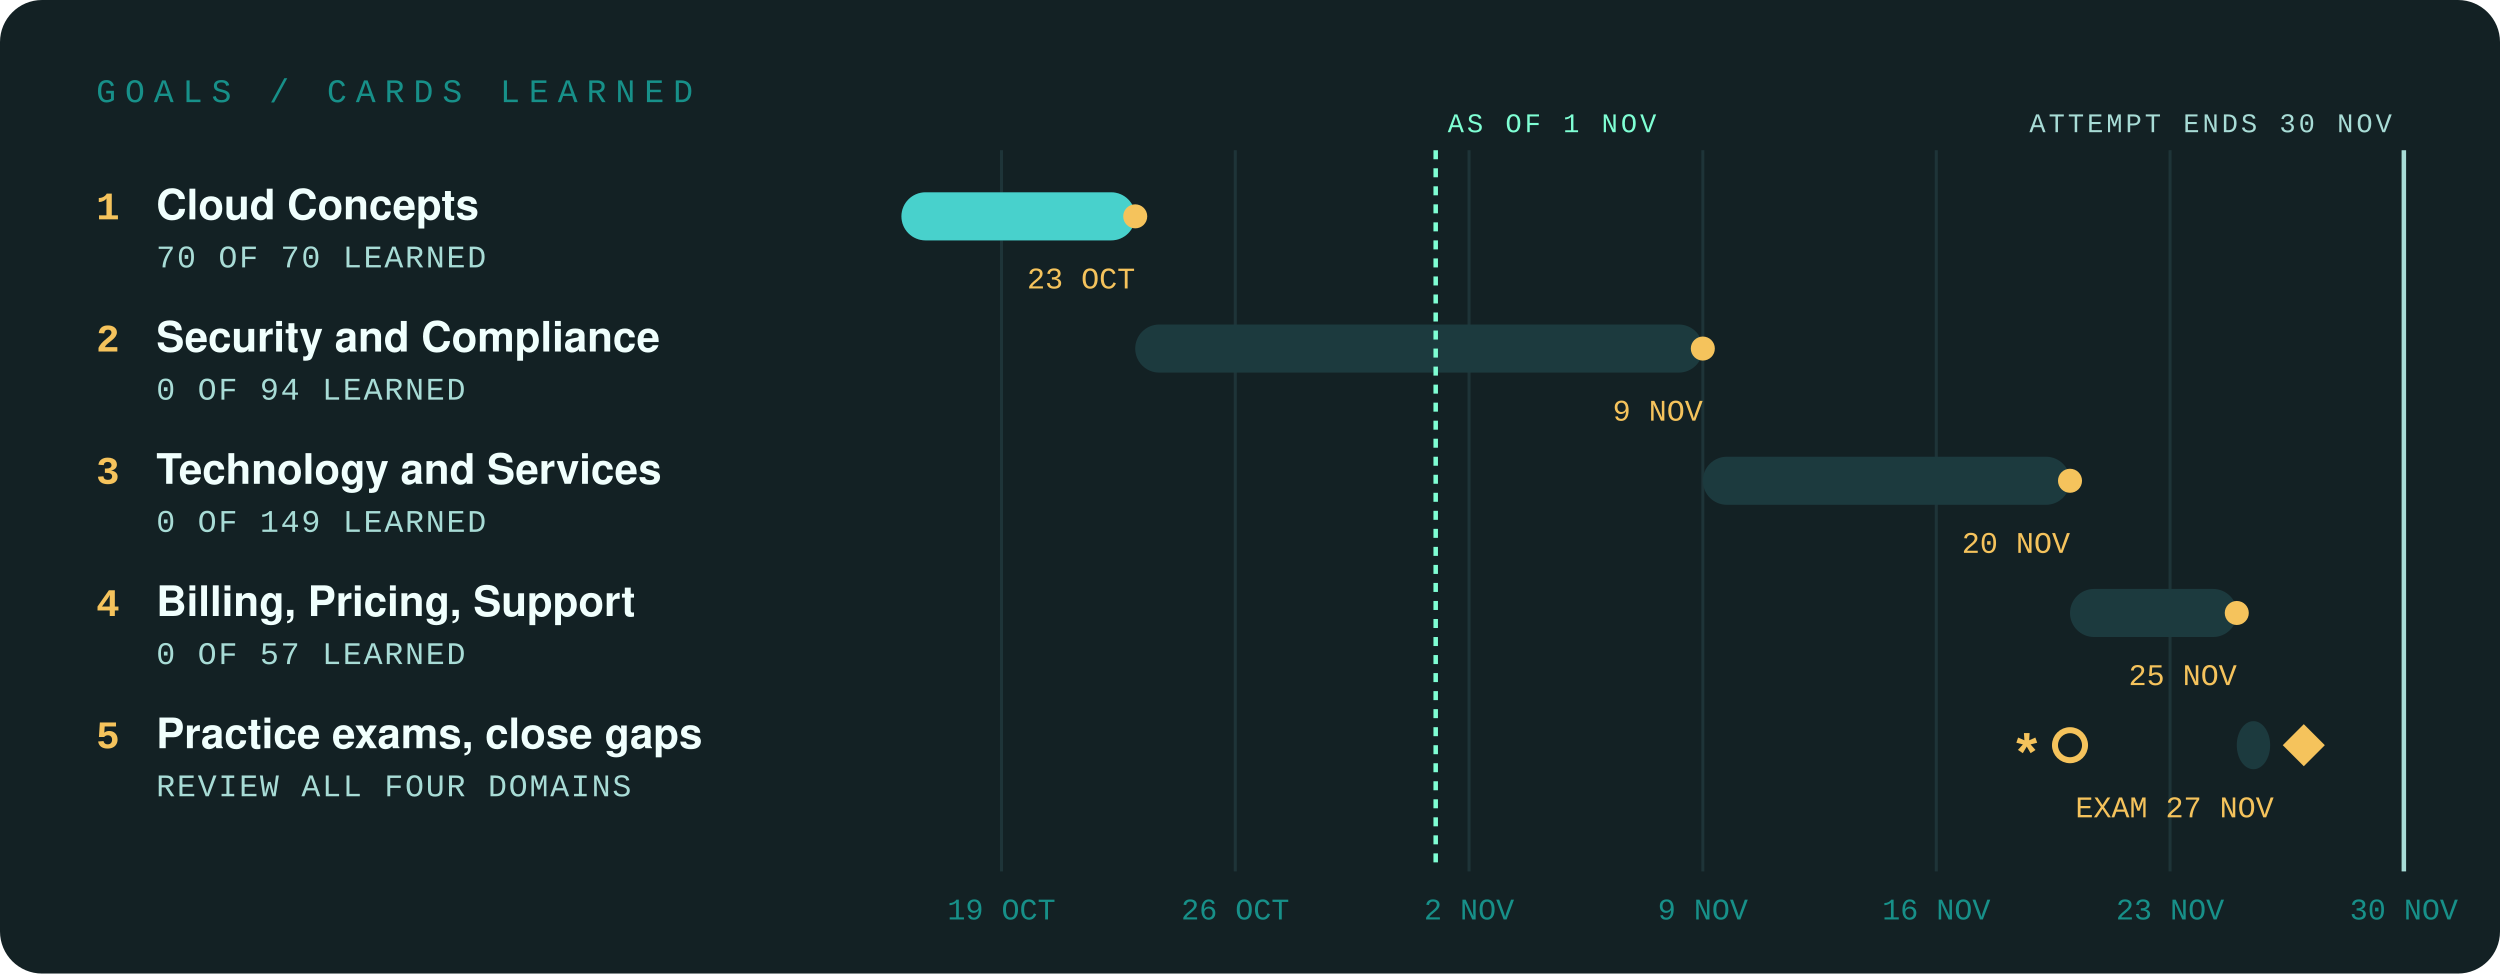
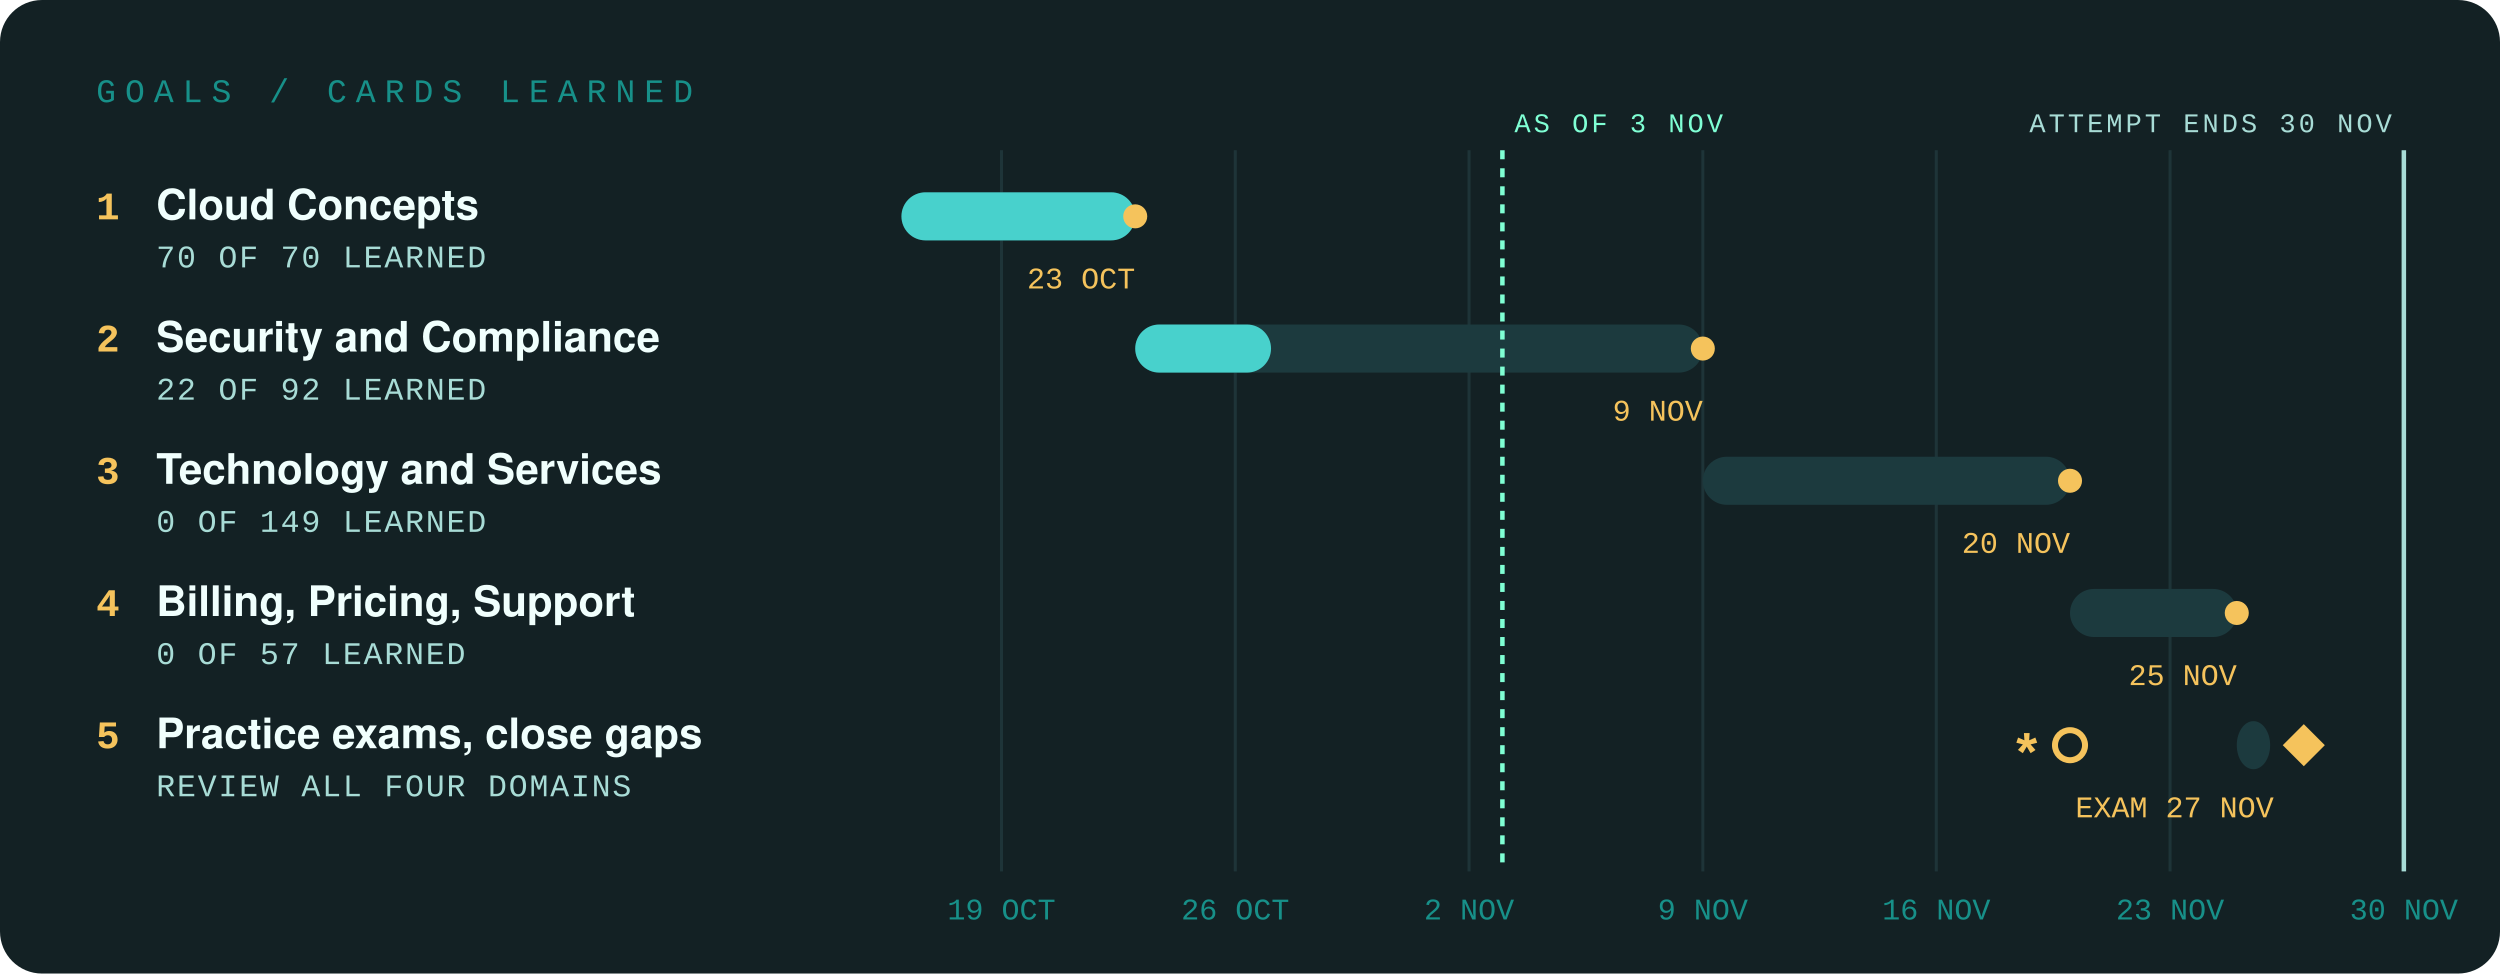
<svg xmlns="http://www.w3.org/2000/svg" viewBox="0 0 832 324" width="832" height="324" role="img" aria-label="Goal dates per exam domain">
  <rect width="832" height="324" rx="14" fill="#132124" />
  <text x="32" y="34" font-family="Consolas, Cascadia Mono, Menlo, Courier New, monospace" font-size="11" letter-spacing="3" fill="#179089">GOALS  /  CARDS LEARNED</text>
  <line x1="333.3" y1="50" x2="333.3" y2="290" stroke="#1E3438" stroke-width="1" />
  <text x="333.3" y="306" font-family="Consolas, Cascadia Mono, Menlo, Courier New, monospace" font-size="10" fill="#179089" text-anchor="middle">19 OCT</text>
  <line x1="411.1" y1="50" x2="411.1" y2="290" stroke="#1E3438" stroke-width="1" />
  <text x="411.1" y="306" font-family="Consolas, Cascadia Mono, Menlo, Courier New, monospace" font-size="10" fill="#179089" text-anchor="middle">26 OCT</text>
  <line x1="488.9" y1="50" x2="488.9" y2="290" stroke="#1E3438" stroke-width="1" />
  <text x="488.9" y="306" font-family="Consolas, Cascadia Mono, Menlo, Courier New, monospace" font-size="10" fill="#179089" text-anchor="middle">2 NOV</text>
  <line x1="566.7" y1="50" x2="566.7" y2="290" stroke="#1E3438" stroke-width="1" />
  <text x="566.7" y="306" font-family="Consolas, Cascadia Mono, Menlo, Courier New, monospace" font-size="10" fill="#179089" text-anchor="middle">9 NOV</text>
  <line x1="644.4" y1="50" x2="644.4" y2="290" stroke="#1E3438" stroke-width="1" />
  <text x="644.4" y="306" font-family="Consolas, Cascadia Mono, Menlo, Courier New, monospace" font-size="10" fill="#179089" text-anchor="middle">16 NOV</text>
  <line x1="722.2" y1="50" x2="722.2" y2="290" stroke="#1E3438" stroke-width="1" />
  <text x="722.2" y="306" font-family="Consolas, Cascadia Mono, Menlo, Courier New, monospace" font-size="10" fill="#179089" text-anchor="middle">23 NOV</text>
  <line x1="800.0" y1="50" x2="800.0" y2="290" stroke="#1E3438" stroke-width="1" />
  <text x="800.0" y="306" font-family="Consolas, Cascadia Mono, Menlo, Courier New, monospace" font-size="10" fill="#179089" text-anchor="middle">30 NOV</text>
  <text x="32" y="73" font-family="Consolas, Cascadia Mono, Menlo, Courier New, monospace" font-size="13" font-weight="700" fill="#F5C35C">1</text>
  <text x="52" y="73" font-family="Segoe UI, Helvetica, Arial, sans-serif" font-size="14" font-weight="600" fill="#F0FFFD">Cloud Concepts</text>
  <text x="52" y="89" font-family="Consolas, Cascadia Mono, Menlo, Courier New, monospace" font-size="10.5" letter-spacing="0.6" fill="#A8DCD6">70 OF 70 LEARNED</text>
  <rect x="300.0" y="64" width="77.8" height="16" rx="8" fill="#1C3A3E" />
  <rect x="300.0" y="64" width="77.8" height="16" rx="8" fill="#48D1CC" />
  <circle cx="377.8" cy="72" r="4" fill="#F5C35C" />
  <text x="377.8" y="96" font-family="Consolas, Cascadia Mono, Menlo, Courier New, monospace" font-size="10" fill="#F5C35C" text-anchor="end">23 OCT</text>
  <text x="32" y="117" font-family="Consolas, Cascadia Mono, Menlo, Courier New, monospace" font-size="13" font-weight="700" fill="#F5C35C">2</text>
  <text x="52" y="117" font-family="Segoe UI, Helvetica, Arial, sans-serif" font-size="14" font-weight="600" fill="#F0FFFD">Security and Compliance</text>
-   <text x="52" y="133" font-family="Consolas, Cascadia Mono, Menlo, Courier New, monospace" font-size="10.5" letter-spacing="0.6" fill="#A8DCD6">0 OF 94 LEARNED</text>
+   <text x="52" y="133" font-family="Consolas, Cascadia Mono, Menlo, Courier New, monospace" font-size="10.5" letter-spacing="0.6" fill="#A8DCD6">22 OF 92 LEARNED</text>
  <rect x="377.8" y="108" width="188.9" height="16" rx="8" fill="#1C3A3E" />
+   <rect x="377.8" y="108" width="45.2" height="16" rx="8" fill="#48D1CC" />
  <circle cx="566.7" cy="116" r="4" fill="#F5C35C" />
  <text x="566.7" y="140" font-family="Consolas, Cascadia Mono, Menlo, Courier New, monospace" font-size="10" fill="#F5C35C" text-anchor="end">9 NOV</text>
  <text x="32" y="161" font-family="Consolas, Cascadia Mono, Menlo, Courier New, monospace" font-size="13" font-weight="700" fill="#F5C35C">3</text>
  <text x="52" y="161" font-family="Segoe UI, Helvetica, Arial, sans-serif" font-size="14" font-weight="600" fill="#F0FFFD">Technology and Services</text>
  <text x="52" y="177" font-family="Consolas, Cascadia Mono, Menlo, Courier New, monospace" font-size="10.5" letter-spacing="0.6" fill="#A8DCD6">0 OF 149 LEARNED</text>
  <rect x="566.7" y="152" width="122.2" height="16" rx="8" fill="#1C3A3E" />
  <circle cx="688.9" cy="160" r="4" fill="#F5C35C" />
  <text x="688.9" y="184" font-family="Consolas, Cascadia Mono, Menlo, Courier New, monospace" font-size="10" fill="#F5C35C" text-anchor="end">20 NOV</text>
  <text x="32" y="205" font-family="Consolas, Cascadia Mono, Menlo, Courier New, monospace" font-size="13" font-weight="700" fill="#F5C35C">4</text>
  <text x="52" y="205" font-family="Segoe UI, Helvetica, Arial, sans-serif" font-size="14" font-weight="600" fill="#F0FFFD">Billing, Pricing, Support</text>
  <text x="52" y="221" font-family="Consolas, Cascadia Mono, Menlo, Courier New, monospace" font-size="10.5" letter-spacing="0.6" fill="#A8DCD6">0 OF 57 LEARNED</text>
  <rect x="688.9" y="196" width="55.6" height="16" rx="8" fill="#1C3A3E" />
  <circle cx="744.4" cy="204" r="4" fill="#F5C35C" />
  <text x="744.4" y="228" font-family="Consolas, Cascadia Mono, Menlo, Courier New, monospace" font-size="10" fill="#F5C35C" text-anchor="end">25 NOV</text>
  <text x="32" y="249" font-family="Consolas, Cascadia Mono, Menlo, Courier New, monospace" font-size="13" font-weight="700" fill="#F5C35C">5</text>
  <text x="52" y="249" font-family="Segoe UI, Helvetica, Arial, sans-serif" font-size="14" font-weight="600" fill="#F0FFFD">Practice exams, close gaps</text>
  <text x="52" y="265" font-family="Consolas, Cascadia Mono, Menlo, Courier New, monospace" font-size="10.5" letter-spacing="0.6" fill="#A8DCD6">REVIEW ALL FOUR DOMAINS</text>
  <rect x="744.4" y="240" width="11.1" height="16" rx="8" fill="#1C3A3E" />
  <path d="M766.7 241 l7 7 l-7 7 l-7 -7 Z" fill="#F5C35C" />
  <text x="756.7" y="272" font-family="Consolas, Cascadia Mono, Menlo, Courier New, monospace" font-size="10" fill="#F5C35C" text-anchor="end">EXAM 27 NOV</text>
  <circle cx="688.9" cy="248" r="5" fill="#132124" stroke="#F5C35C" stroke-width="2" />
  <text x="679.9" y="257" font-family="Consolas, Cascadia Mono, Menlo, Courier New, monospace" font-size="18" font-weight="700" fill="#F5C35C" text-anchor="end">*</text>
  <line x1="800.0" y1="50" x2="800.0" y2="290" stroke="#A8DCD6" stroke-width="1.5" />
  <text x="796.0" y="44" font-family="Consolas, Cascadia Mono, Menlo, Courier New, monospace" font-size="9" letter-spacing="1" fill="#A8DCD6" text-anchor="end">ATTEMPT ENDS 30 NOV</text>
-   <line x1="477.8" y1="50" x2="477.8" y2="290" stroke="#7FFFD4" stroke-width="1.5" stroke-dasharray="3 3" />
-   <text x="481.8" y="44" font-family="Consolas, Cascadia Mono, Menlo, Courier New, monospace" font-size="9" letter-spacing="1" fill="#7FFFD4">AS OF 1 NOV</text>
+   <line x1="500.0" y1="50" x2="500.0" y2="290" stroke="#7FFFD4" stroke-width="1.5" stroke-dasharray="3 3" />
+   <text x="504.0" y="44" font-family="Consolas, Cascadia Mono, Menlo, Courier New, monospace" font-size="9" letter-spacing="1" fill="#7FFFD4">AS OF 3 NOV</text>
</svg>
